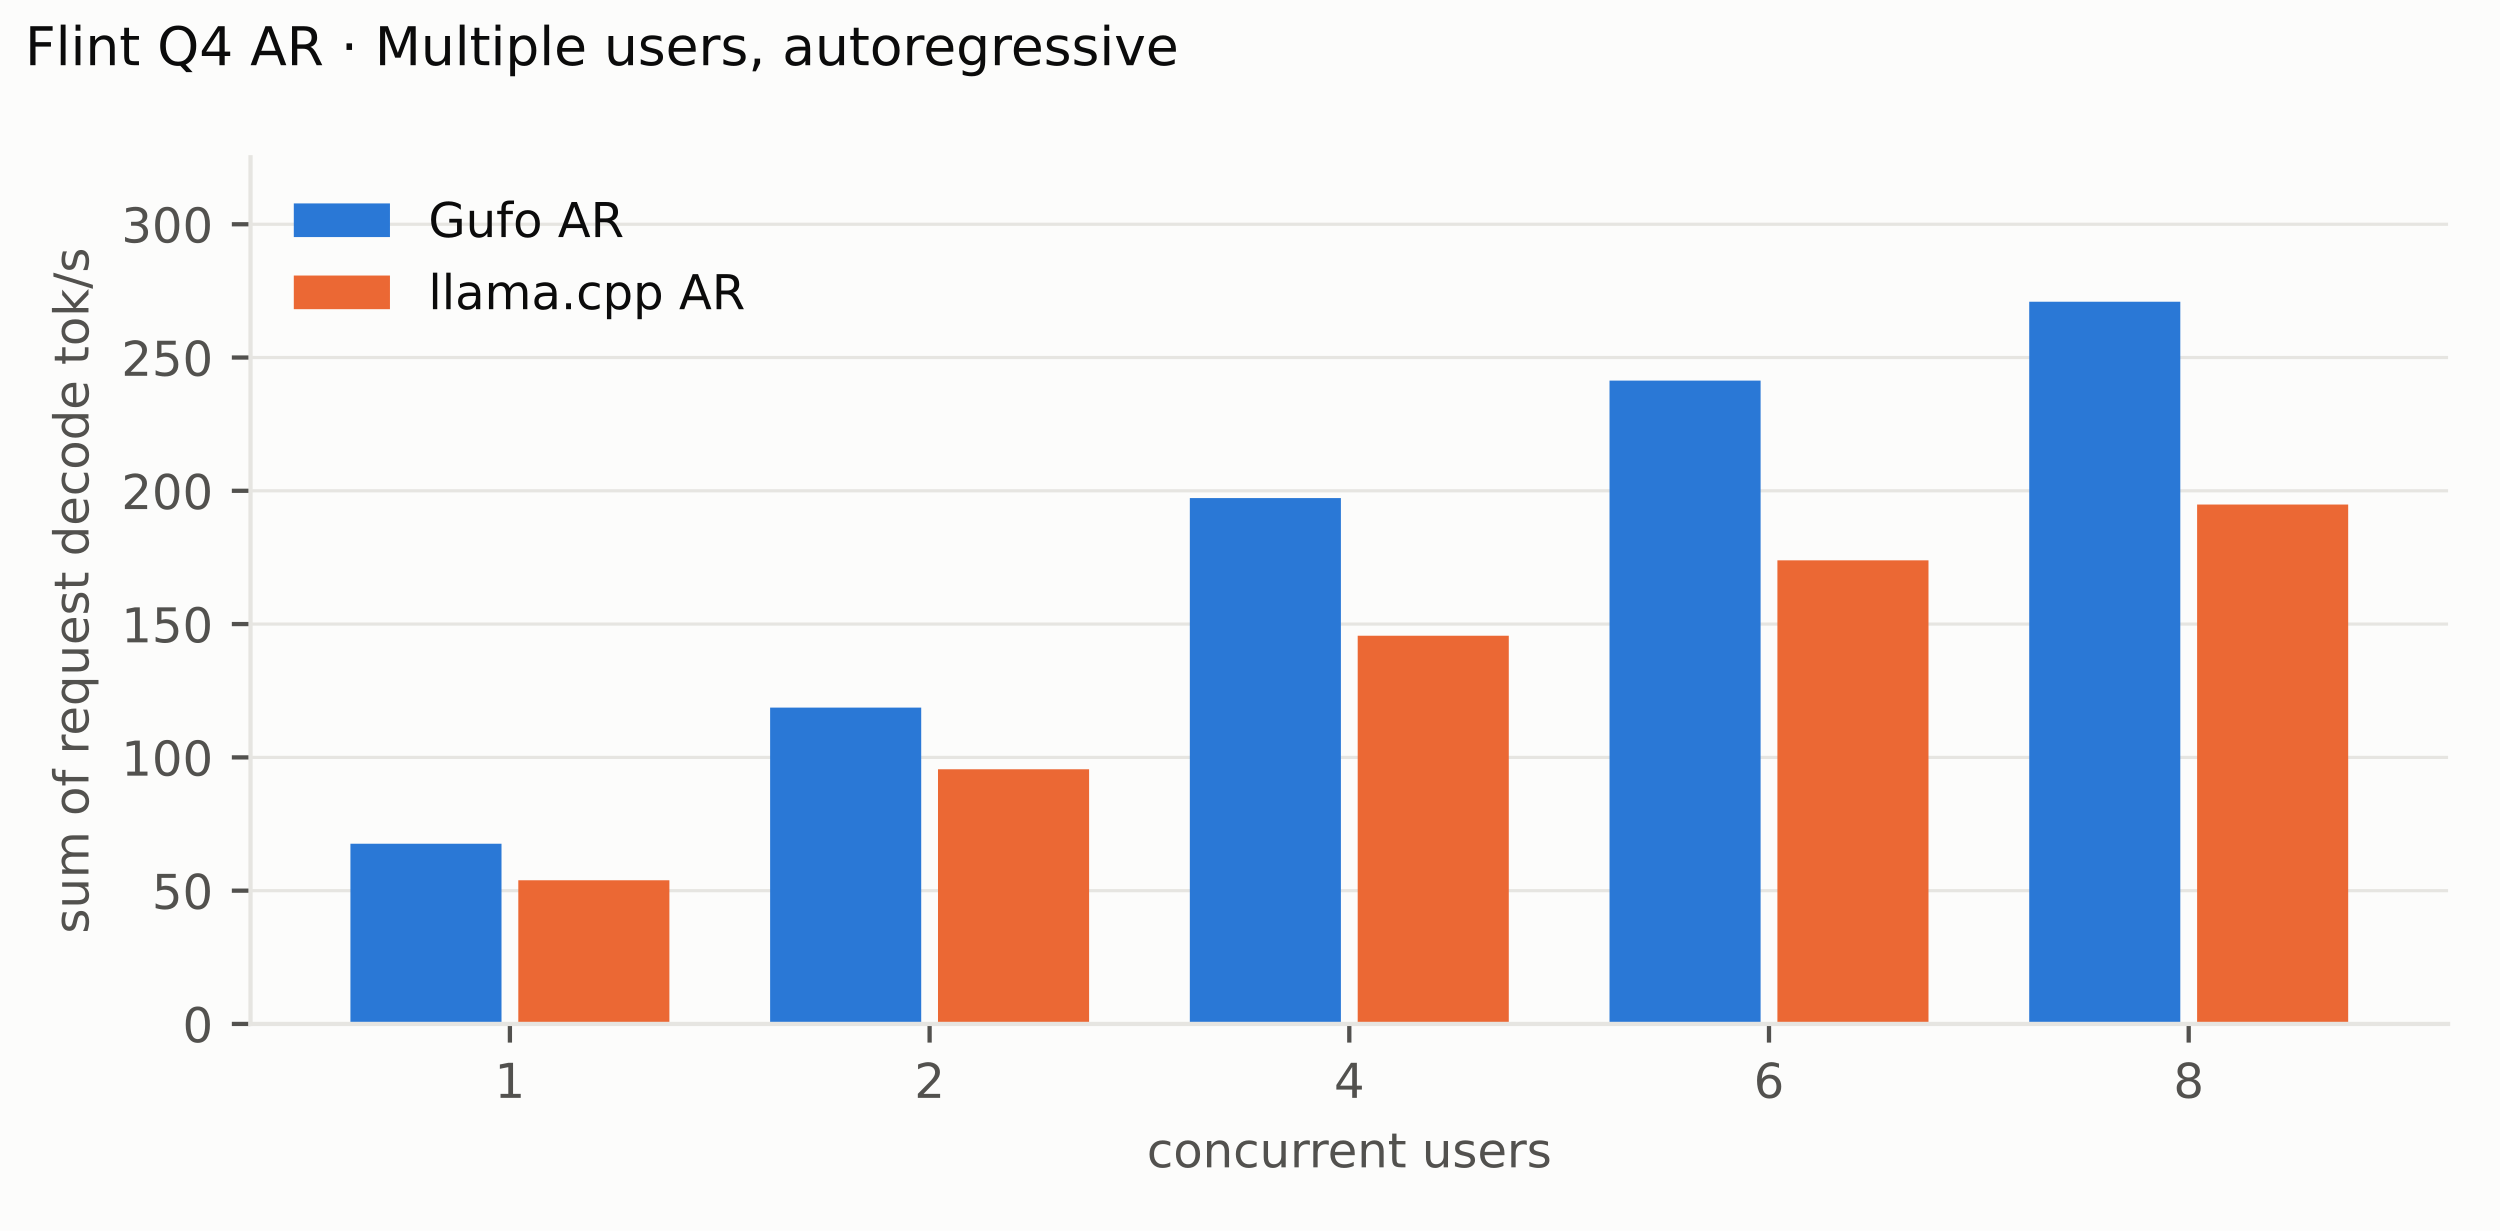
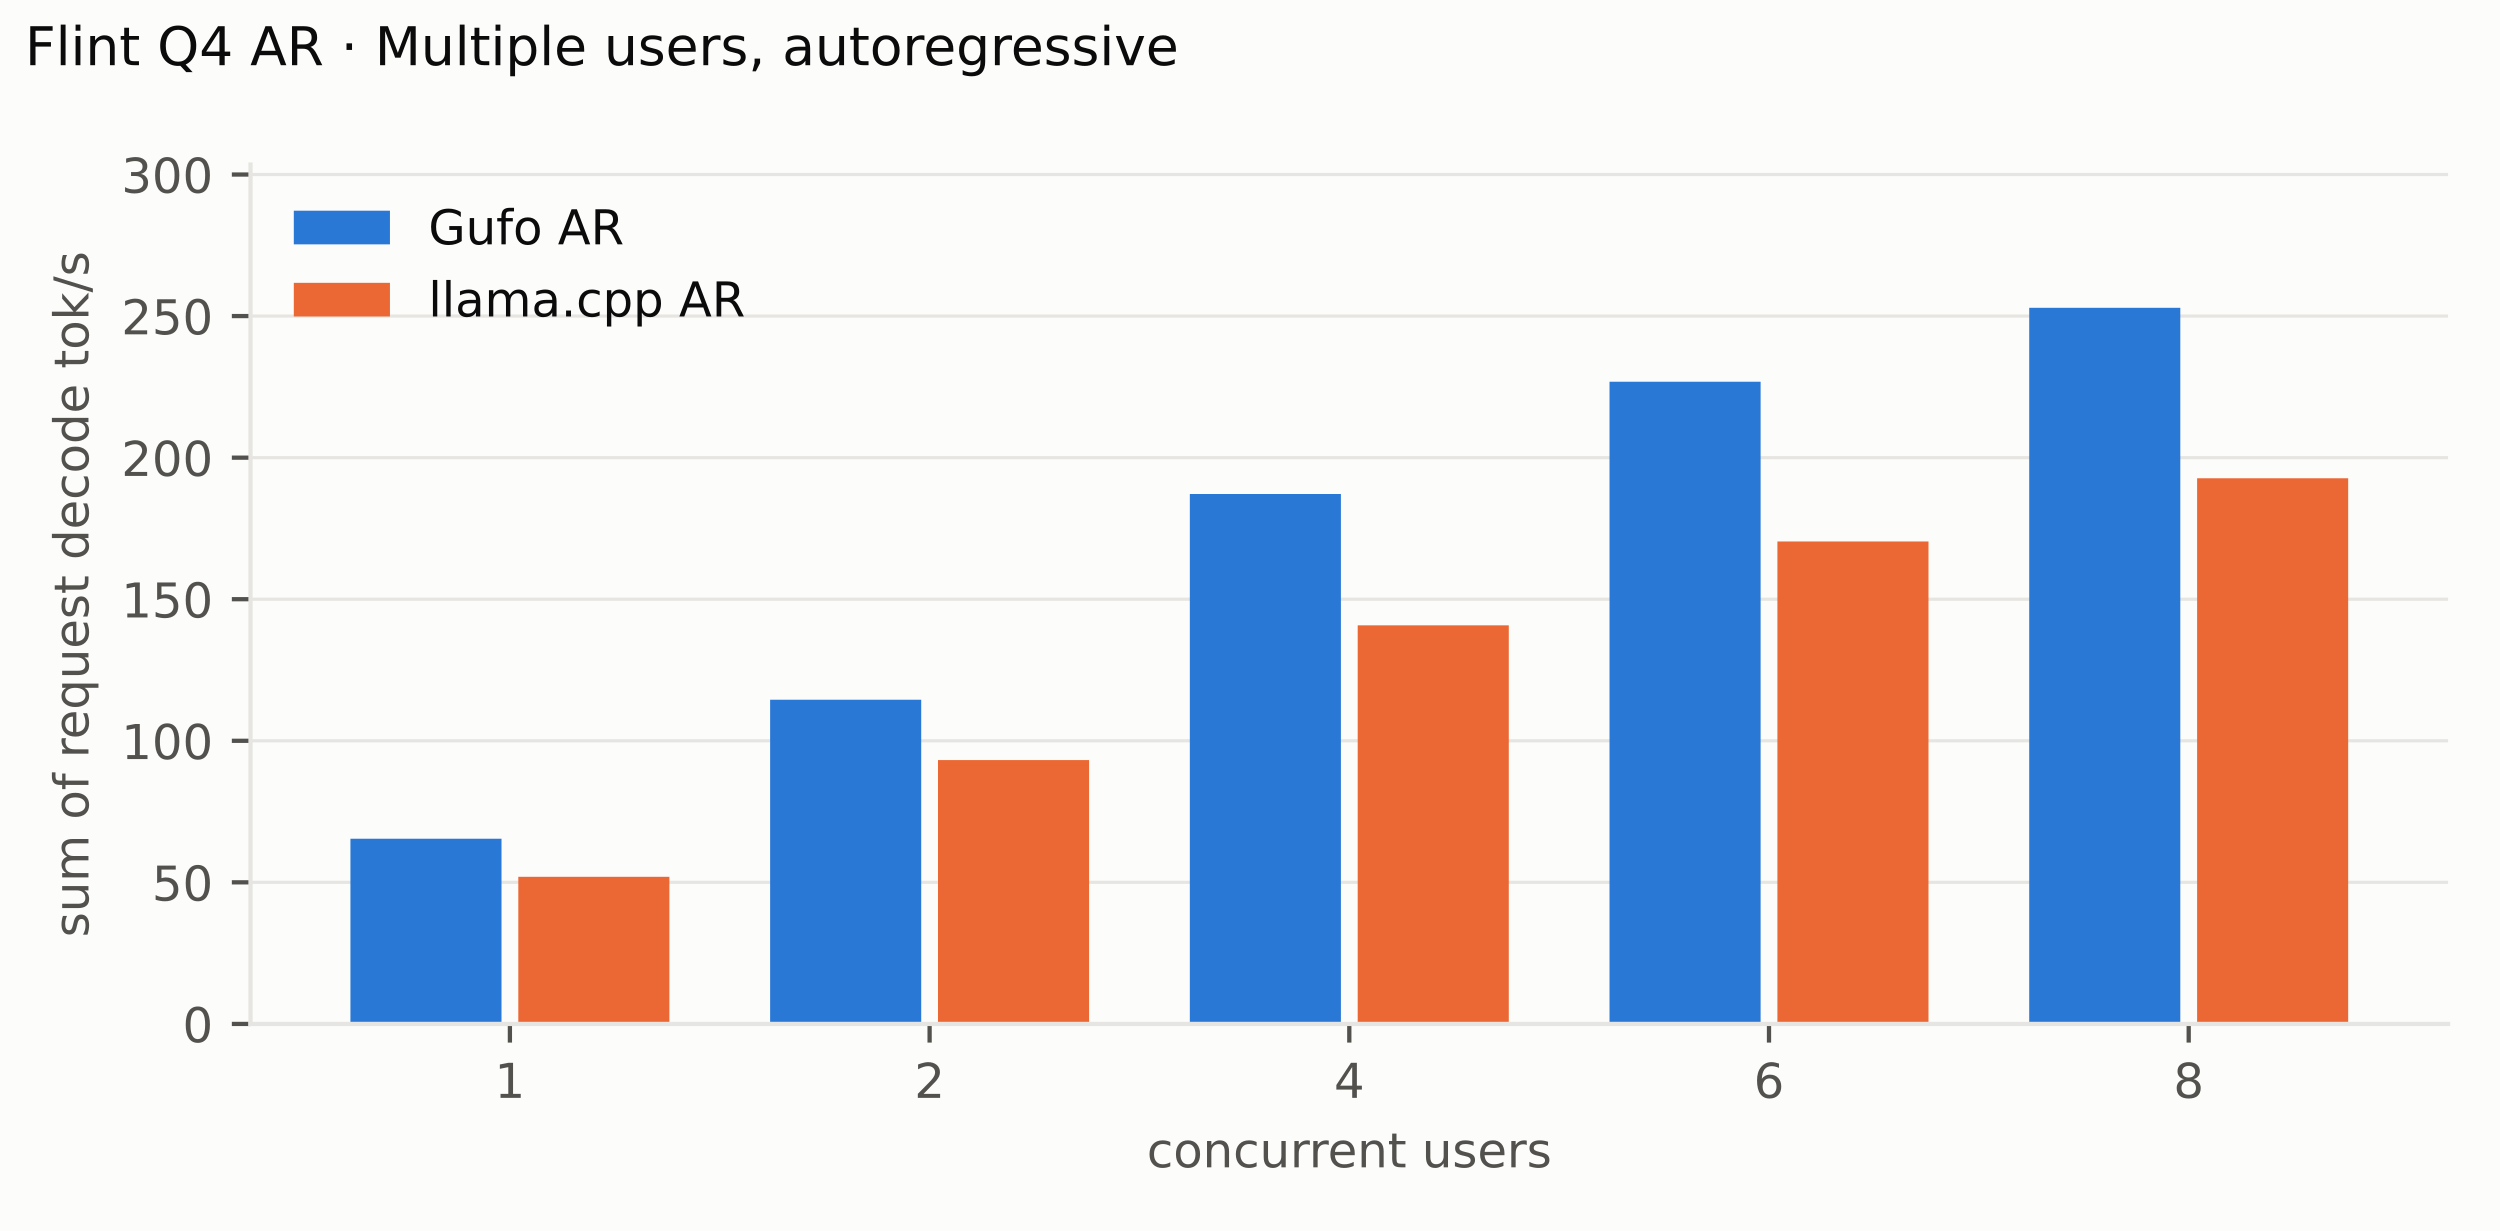
<svg xmlns="http://www.w3.org/2000/svg" xmlns:xlink="http://www.w3.org/1999/xlink" width="468pt" height="230.4pt" viewBox="0 0 468 230.4" version="1.1">
  <defs>
    <style type="text/css">*{stroke-linejoin: round; stroke-linecap: butt}</style>
  </defs>
  <g id="figure_1">
    <g id="patch_1">
      <path d="M 0 230.4 L 468 230.4 L 468 0 L 0 0 z " style="fill: #fcfcfb" />
    </g>
    <g id="axes_1">
      <g id="patch_2">
-         <path d="M 46.899 191.68 L 458.28 191.68 L 458.28 29.441 L 46.899 29.441 z " style="fill: #fcfcfb" />
+         <path d="M 46.899 191.68 L 458.28 191.68 L 458.28 30.805 L 46.899 30.805 z " style="fill: #fcfcfb" />
      </g>
      <g id="matplotlib.axis_1">
        <g id="xtick_1">
          <g id="line2d_1">
            <defs>
              <path id="m1ebf051f68" d="M 0 0 L 0 3.5 " style="stroke: #52514e; stroke-width: 0.8" />
            </defs>
            <g>
              <use xlink:href="#m1ebf051f68" x="95.454" y="191.68" style="fill: #52514e; stroke: #52514e; stroke-width: 0.8" />
            </g>
          </g>
          <g id="text_1">
            <text style="font-size: 9px; font-family: 'DejaVu Sans', 'Bitstream Vera Sans', 'Computer Modern Sans Serif', 'Lucida Grande', 'Verdana', 'Geneva', 'Lucid', 'Arial', 'Helvetica', 'Avant Garde', sans-serif; text-anchor: middle; fill: #52514e" x="95.454" y="205.518" transform="rotate(-0 95.4543 205.5179)">1</text>
          </g>
        </g>
        <g id="xtick_2">
          <g id="line2d_2">
            <g>
              <use xlink:href="#m1ebf051f68" x="174.022" y="191.68" style="fill: #52514e; stroke: #52514e; stroke-width: 0.8" />
            </g>
          </g>
          <g id="text_2">
            <text style="font-size: 9px; font-family: 'DejaVu Sans', 'Bitstream Vera Sans', 'Computer Modern Sans Serif', 'Lucida Grande', 'Verdana', 'Geneva', 'Lucid', 'Arial', 'Helvetica', 'Avant Garde', sans-serif; text-anchor: middle; fill: #52514e" x="174.022" y="205.518" transform="rotate(-0 174.022 205.5179)">2</text>
          </g>
        </g>
        <g id="xtick_3">
          <g id="line2d_3">
            <g>
              <use xlink:href="#m1ebf051f68" x="252.59" y="191.68" style="fill: #52514e; stroke: #52514e; stroke-width: 0.8" />
            </g>
          </g>
          <g id="text_3">
            <text style="font-size: 9px; font-family: 'DejaVu Sans', 'Bitstream Vera Sans', 'Computer Modern Sans Serif', 'Lucida Grande', 'Verdana', 'Geneva', 'Lucid', 'Arial', 'Helvetica', 'Avant Garde', sans-serif; text-anchor: middle; fill: #52514e" x="252.59" y="205.518" transform="rotate(-0 252.5897 205.5179)">4</text>
          </g>
        </g>
        <g id="xtick_4">
          <g id="line2d_4">
            <g>
              <use xlink:href="#m1ebf051f68" x="331.157" y="191.68" style="fill: #52514e; stroke: #52514e; stroke-width: 0.8" />
            </g>
          </g>
          <g id="text_4">
            <text style="font-size: 9px; font-family: 'DejaVu Sans', 'Bitstream Vera Sans', 'Computer Modern Sans Serif', 'Lucida Grande', 'Verdana', 'Geneva', 'Lucid', 'Arial', 'Helvetica', 'Avant Garde', sans-serif; text-anchor: middle; fill: #52514e" x="331.157" y="205.518" transform="rotate(-0 331.1574 205.5179)">6</text>
          </g>
        </g>
        <g id="xtick_5">
          <g id="line2d_5">
            <g>
              <use xlink:href="#m1ebf051f68" x="409.725" y="191.68" style="fill: #52514e; stroke: #52514e; stroke-width: 0.8" />
            </g>
          </g>
          <g id="text_5">
            <text style="font-size: 9px; font-family: 'DejaVu Sans', 'Bitstream Vera Sans', 'Computer Modern Sans Serif', 'Lucida Grande', 'Verdana', 'Geneva', 'Lucid', 'Arial', 'Helvetica', 'Avant Garde', sans-serif; text-anchor: middle; fill: #52514e" x="409.725" y="205.518" transform="rotate(-0 409.7252 205.5179)">8</text>
          </g>
        </g>
        <g id="text_6">
          <text style="font-size: 9px; font-family: 'DejaVu Sans', 'Bitstream Vera Sans', 'Computer Modern Sans Serif', 'Lucida Grande', 'Verdana', 'Geneva', 'Lucid', 'Arial', 'Helvetica', 'Avant Garde', sans-serif; text-anchor: middle; fill: #52514e" x="252.59" y="218.518" transform="rotate(-0 252.5897 218.5179)">concurrent users</text>
        </g>
      </g>
      <g id="matplotlib.axis_2">
        <g id="ytick_1">
          <g id="line2d_6">
-             <path d="M 46.899 191.68 L 458.28 191.68 " clip-path="url(#pb5c279a9e9)" style="fill: none; stroke: #e6e5e1; stroke-width: 0.6; stroke-linecap: square" />
+             <path d="M 46.899 191.68 L 458.28 191.68 " clip-path="url(#p6d2ea46f87)" style="fill: none; stroke: #e6e5e1; stroke-width: 0.6; stroke-linecap: square" />
          </g>
          <g id="line2d_7">
            <defs>
              <path id="m680e5b1e24" d="M 0 0 L -3.5 0 " style="stroke: #52514e; stroke-width: 0.8" />
            </defs>
            <g>
              <use xlink:href="#m680e5b1e24" x="46.899" y="191.68" style="fill: #52514e; stroke: #52514e; stroke-width: 0.8" />
            </g>
          </g>
          <g id="text_7">
            <text style="font-size: 9px; font-family: 'DejaVu Sans', 'Bitstream Vera Sans', 'Computer Modern Sans Serif', 'Lucida Grande', 'Verdana', 'Geneva', 'Lucid', 'Arial', 'Helvetica', 'Avant Garde', sans-serif; text-anchor: end; fill: #52514e" x="39.899" y="195.099" transform="rotate(-0 39.89945 195.0989)">0</text>
          </g>
        </g>
        <g id="ytick_2">
          <g id="line2d_8">
-             <path d="M 46.899 166.73 L 458.28 166.73 " clip-path="url(#pb5c279a9e9)" style="fill: none; stroke: #e6e5e1; stroke-width: 0.6; stroke-linecap: square" />
+             <path d="M 46.899 165.178 L 458.28 165.178 " clip-path="url(#p6d2ea46f87)" style="fill: none; stroke: #e6e5e1; stroke-width: 0.6; stroke-linecap: square" />
          </g>
          <g id="line2d_9">
            <g>
-               <use xlink:href="#m680e5b1e24" x="46.899" y="166.73" style="fill: #52514e; stroke: #52514e; stroke-width: 0.8" />
+               <use xlink:href="#m680e5b1e24" x="46.899" y="165.178" style="fill: #52514e; stroke: #52514e; stroke-width: 0.8" />
            </g>
          </g>
          <g id="text_8">
-             <text style="font-size: 9px; font-family: 'DejaVu Sans', 'Bitstream Vera Sans', 'Computer Modern Sans Serif', 'Lucida Grande', 'Verdana', 'Geneva', 'Lucid', 'Arial', 'Helvetica', 'Avant Garde', sans-serif; text-anchor: end; fill: #52514e" x="39.899" y="170.149" transform="rotate(-0 39.89945 170.1489)">50</text>
+             <text style="font-size: 9px; font-family: 'DejaVu Sans', 'Bitstream Vera Sans', 'Computer Modern Sans Serif', 'Lucida Grande', 'Verdana', 'Geneva', 'Lucid', 'Arial', 'Helvetica', 'Avant Garde', sans-serif; text-anchor: end; fill: #52514e" x="39.899" y="168.597" transform="rotate(-0 39.89945 168.597)">50</text>
          </g>
        </g>
        <g id="ytick_3">
          <g id="line2d_10">
-             <path d="M 46.899 141.78 L 458.28 141.78 " clip-path="url(#pb5c279a9e9)" style="fill: none; stroke: #e6e5e1; stroke-width: 0.6; stroke-linecap: square" />
+             <path d="M 46.899 138.676 L 458.28 138.676 " clip-path="url(#p6d2ea46f87)" style="fill: none; stroke: #e6e5e1; stroke-width: 0.6; stroke-linecap: square" />
          </g>
          <g id="line2d_11">
            <g>
-               <use xlink:href="#m680e5b1e24" x="46.899" y="141.78" style="fill: #52514e; stroke: #52514e; stroke-width: 0.8" />
+               <use xlink:href="#m680e5b1e24" x="46.899" y="138.676" style="fill: #52514e; stroke: #52514e; stroke-width: 0.8" />
            </g>
          </g>
          <g id="text_9">
-             <text style="font-size: 9px; font-family: 'DejaVu Sans', 'Bitstream Vera Sans', 'Computer Modern Sans Serif', 'Lucida Grande', 'Verdana', 'Geneva', 'Lucid', 'Arial', 'Helvetica', 'Avant Garde', sans-serif; text-anchor: end; fill: #52514e" x="39.899" y="145.199" transform="rotate(-0 39.89945 145.1988)">100</text>
+             <text style="font-size: 9px; font-family: 'DejaVu Sans', 'Bitstream Vera Sans', 'Computer Modern Sans Serif', 'Lucida Grande', 'Verdana', 'Geneva', 'Lucid', 'Arial', 'Helvetica', 'Avant Garde', sans-serif; text-anchor: end; fill: #52514e" x="39.899" y="142.095" transform="rotate(-0 39.89945 142.095)">100</text>
          </g>
        </g>
        <g id="ytick_4">
          <g id="line2d_12">
-             <path d="M 46.899 116.83 L 458.28 116.83 " clip-path="url(#pb5c279a9e9)" style="fill: none; stroke: #e6e5e1; stroke-width: 0.6; stroke-linecap: square" />
+             <path d="M 46.899 112.174 L 458.28 112.174 " clip-path="url(#p6d2ea46f87)" style="fill: none; stroke: #e6e5e1; stroke-width: 0.6; stroke-linecap: square" />
          </g>
          <g id="line2d_13">
            <g>
-               <use xlink:href="#m680e5b1e24" x="46.899" y="116.83" style="fill: #52514e; stroke: #52514e; stroke-width: 0.8" />
+               <use xlink:href="#m680e5b1e24" x="46.899" y="112.174" style="fill: #52514e; stroke: #52514e; stroke-width: 0.8" />
            </g>
          </g>
          <g id="text_10">
-             <text style="font-size: 9px; font-family: 'DejaVu Sans', 'Bitstream Vera Sans', 'Computer Modern Sans Serif', 'Lucida Grande', 'Verdana', 'Geneva', 'Lucid', 'Arial', 'Helvetica', 'Avant Garde', sans-serif; text-anchor: end; fill: #52514e" x="39.899" y="120.249" transform="rotate(-0 39.89945 120.2488)">150</text>
+             <text style="font-size: 9px; font-family: 'DejaVu Sans', 'Bitstream Vera Sans', 'Computer Modern Sans Serif', 'Lucida Grande', 'Verdana', 'Geneva', 'Lucid', 'Arial', 'Helvetica', 'Avant Garde', sans-serif; text-anchor: end; fill: #52514e" x="39.899" y="115.593" transform="rotate(-0 39.89945 115.5931)">150</text>
          </g>
        </g>
        <g id="ytick_5">
          <g id="line2d_14">
-             <path d="M 46.899 91.88 L 458.28 91.88 " clip-path="url(#pb5c279a9e9)" style="fill: none; stroke: #e6e5e1; stroke-width: 0.6; stroke-linecap: square" />
+             <path d="M 46.899 85.672 L 458.28 85.672 " clip-path="url(#p6d2ea46f87)" style="fill: none; stroke: #e6e5e1; stroke-width: 0.6; stroke-linecap: square" />
          </g>
          <g id="line2d_15">
            <g>
-               <use xlink:href="#m680e5b1e24" x="46.899" y="91.88" style="fill: #52514e; stroke: #52514e; stroke-width: 0.8" />
+               <use xlink:href="#m680e5b1e24" x="46.899" y="85.672" style="fill: #52514e; stroke: #52514e; stroke-width: 0.8" />
            </g>
          </g>
          <g id="text_11">
-             <text style="font-size: 9px; font-family: 'DejaVu Sans', 'Bitstream Vera Sans', 'Computer Modern Sans Serif', 'Lucida Grande', 'Verdana', 'Geneva', 'Lucid', 'Arial', 'Helvetica', 'Avant Garde', sans-serif; text-anchor: end; fill: #52514e" x="39.899" y="95.299" transform="rotate(-0 39.89945 95.29873)">200</text>
+             <text style="font-size: 9px; font-family: 'DejaVu Sans', 'Bitstream Vera Sans', 'Computer Modern Sans Serif', 'Lucida Grande', 'Verdana', 'Geneva', 'Lucid', 'Arial', 'Helvetica', 'Avant Garde', sans-serif; text-anchor: end; fill: #52514e" x="39.899" y="89.091" transform="rotate(-0 39.89945 89.09109)">200</text>
          </g>
        </g>
        <g id="ytick_6">
          <g id="line2d_16">
-             <path d="M 46.899 66.93 L 458.28 66.93 " clip-path="url(#pb5c279a9e9)" style="fill: none; stroke: #e6e5e1; stroke-width: 0.6; stroke-linecap: square" />
+             <path d="M 46.899 59.17 L 458.28 59.17 " clip-path="url(#p6d2ea46f87)" style="fill: none; stroke: #e6e5e1; stroke-width: 0.6; stroke-linecap: square" />
          </g>
          <g id="line2d_17">
            <g>
-               <use xlink:href="#m680e5b1e24" x="46.899" y="66.93" style="fill: #52514e; stroke: #52514e; stroke-width: 0.8" />
+               <use xlink:href="#m680e5b1e24" x="46.899" y="59.17" style="fill: #52514e; stroke: #52514e; stroke-width: 0.8" />
            </g>
          </g>
          <g id="text_12">
-             <text style="font-size: 9px; font-family: 'DejaVu Sans', 'Bitstream Vera Sans', 'Computer Modern Sans Serif', 'Lucida Grande', 'Verdana', 'Geneva', 'Lucid', 'Arial', 'Helvetica', 'Avant Garde', sans-serif; text-anchor: end; fill: #52514e" x="39.899" y="70.349" transform="rotate(-0 39.89945 70.34868)">250</text>
+             <text style="font-size: 9px; font-family: 'DejaVu Sans', 'Bitstream Vera Sans', 'Computer Modern Sans Serif', 'Lucida Grande', 'Verdana', 'Geneva', 'Lucid', 'Arial', 'Helvetica', 'Avant Garde', sans-serif; text-anchor: end; fill: #52514e" x="39.899" y="62.589" transform="rotate(-0 39.89945 62.58912)">250</text>
          </g>
        </g>
        <g id="ytick_7">
          <g id="line2d_18">
-             <path d="M 46.899 41.98 L 458.28 41.98 " clip-path="url(#pb5c279a9e9)" style="fill: none; stroke: #e6e5e1; stroke-width: 0.6; stroke-linecap: square" />
+             <path d="M 46.899 32.668 L 458.28 32.668 " clip-path="url(#p6d2ea46f87)" style="fill: none; stroke: #e6e5e1; stroke-width: 0.6; stroke-linecap: square" />
          </g>
          <g id="line2d_19">
            <g>
-               <use xlink:href="#m680e5b1e24" x="46.899" y="41.98" style="fill: #52514e; stroke: #52514e; stroke-width: 0.8" />
+               <use xlink:href="#m680e5b1e24" x="46.899" y="32.668" style="fill: #52514e; stroke: #52514e; stroke-width: 0.8" />
            </g>
          </g>
          <g id="text_13">
-             <text style="font-size: 9px; font-family: 'DejaVu Sans', 'Bitstream Vera Sans', 'Computer Modern Sans Serif', 'Lucida Grande', 'Verdana', 'Geneva', 'Lucid', 'Arial', 'Helvetica', 'Avant Garde', sans-serif; text-anchor: end; fill: #52514e" x="39.899" y="45.399" transform="rotate(-0 39.89945 45.39863)">300</text>
+             <text style="font-size: 9px; font-family: 'DejaVu Sans', 'Bitstream Vera Sans', 'Computer Modern Sans Serif', 'Lucida Grande', 'Verdana', 'Geneva', 'Lucid', 'Arial', 'Helvetica', 'Avant Garde', sans-serif; text-anchor: end; fill: #52514e" x="39.899" y="36.087" transform="rotate(-0 39.89945 36.08715)">300</text>
          </g>
        </g>
        <g id="text_14">
-           <text style="font-size: 9px; font-family: 'DejaVu Sans', 'Bitstream Vera Sans', 'Computer Modern Sans Serif', 'Lucida Grande', 'Verdana', 'Geneva', 'Lucid', 'Arial', 'Helvetica', 'Avant Garde', sans-serif; text-anchor: middle; fill: #52514e" x="16.559" y="110.56" transform="rotate(-90 16.55859 110.5604)">sum of request decode tok/s</text>
+           <text style="font-size: 9px; font-family: 'DejaVu Sans', 'Bitstream Vera Sans', 'Computer Modern Sans Serif', 'Lucida Grande', 'Verdana', 'Geneva', 'Lucid', 'Arial', 'Helvetica', 'Avant Garde', sans-serif; text-anchor: middle; fill: #52514e" x="16.559" y="111.242" transform="rotate(-90 16.55859 111.2423)">sum of request decode tok/s</text>
        </g>
      </g>
      <g id="patch_3">
-         <path d="M 65.599 191.68 L 93.883 191.68 L 93.883 157.948 L 65.599 157.948 z " clip-path="url(#pb5c279a9e9)" style="fill: #2a78d6" />
+         <path d="M 65.599 191.68 L 93.883 191.68 L 93.883 157.005 L 65.599 157.005 z " clip-path="url(#p6d2ea46f87)" style="fill: #2a78d6" />
      </g>
      <g id="patch_4">
-         <path d="M 144.166 191.68 L 172.451 191.68 L 172.451 132.469 L 144.166 132.469 z " clip-path="url(#pb5c279a9e9)" style="fill: #2a78d6" />
+         <path d="M 144.166 191.68 L 172.451 191.68 L 172.451 130.996 L 144.166 130.996 z " clip-path="url(#p6d2ea46f87)" style="fill: #2a78d6" />
      </g>
      <g id="patch_5">
-         <path d="M 222.734 191.68 L 251.018 191.68 L 251.018 93.237 L 222.734 93.237 z " clip-path="url(#pb5c279a9e9)" style="fill: #2a78d6" />
+         <path d="M 222.734 191.68 L 251.018 191.68 L 251.018 92.478 L 222.734 92.478 z " clip-path="url(#p6d2ea46f87)" style="fill: #2a78d6" />
      </g>
      <g id="patch_6">
-         <path d="M 301.302 191.68 L 329.586 191.68 L 329.586 71.251 L 301.302 71.251 z " clip-path="url(#pb5c279a9e9)" style="fill: #2a78d6" />
+         <path d="M 301.302 191.68 L 329.586 191.68 L 329.586 71.462 L 301.302 71.462 z " clip-path="url(#p6d2ea46f87)" style="fill: #2a78d6" />
      </g>
      <g id="patch_7">
-         <path d="M 379.869 191.68 L 408.154 191.68 L 408.154 56.481 L 379.869 56.481 z " clip-path="url(#pb5c279a9e9)" style="fill: #2a78d6" />
+         <path d="M 379.869 191.68 L 408.154 191.68 L 408.154 57.617 L 379.869 57.617 z " clip-path="url(#p6d2ea46f87)" style="fill: #2a78d6" />
      </g>
      <g id="patch_8">
-         <path d="M 97.026 191.68 L 125.31 191.68 L 125.31 164.789 L 97.026 164.789 z " clip-path="url(#pb5c279a9e9)" style="fill: #eb6834" />
+         <path d="M 97.026 191.68 L 125.31 191.68 L 125.31 164.134 L 97.026 164.134 z " clip-path="url(#p6d2ea46f87)" style="fill: #eb6834" />
      </g>
      <g id="patch_9">
-         <path d="M 175.593 191.68 L 203.878 191.68 L 203.878 144.01 L 175.593 144.01 z " clip-path="url(#pb5c279a9e9)" style="fill: #eb6834" />
+         <path d="M 175.593 191.68 L 203.878 191.68 L 203.878 142.28 L 175.593 142.28 z " clip-path="url(#p6d2ea46f87)" style="fill: #eb6834" />
      </g>
      <g id="patch_10">
-         <path d="M 254.161 191.68 L 282.445 191.68 L 282.445 119.01 L 254.161 119.01 z " clip-path="url(#pb5c279a9e9)" style="fill: #eb6834" />
+         <path d="M 254.161 191.68 L 282.445 191.68 L 282.445 117.066 L 254.161 117.066 z " clip-path="url(#p6d2ea46f87)" style="fill: #eb6834" />
      </g>
      <g id="patch_11">
-         <path d="M 332.729 191.68 L 361.013 191.68 L 361.013 104.899 L 332.729 104.899 z " clip-path="url(#pb5c279a9e9)" style="fill: #eb6834" />
+         <path d="M 332.729 191.68 L 361.013 191.68 L 361.013 101.361 L 332.729 101.361 z " clip-path="url(#p6d2ea46f87)" style="fill: #eb6834" />
      </g>
      <g id="patch_12">
-         <path d="M 411.297 191.68 L 439.581 191.68 L 439.581 94.45 L 411.297 94.45 z " clip-path="url(#pb5c279a9e9)" style="fill: #eb6834" />
+         <path d="M 411.297 191.68 L 439.581 191.68 L 439.581 89.531 L 411.297 89.531 z " clip-path="url(#p6d2ea46f87)" style="fill: #eb6834" />
      </g>
      <g id="patch_13">
-         <path d="M 46.899 191.68 L 46.899 29.441 " style="fill: none; stroke: #e6e5e1; stroke-width: 0.8; stroke-linejoin: miter; stroke-linecap: square" />
+         <path d="M 46.899 191.68 L 46.899 30.805 " style="fill: none; stroke: #e6e5e1; stroke-width: 0.8; stroke-linejoin: miter; stroke-linecap: square" />
      </g>
      <g id="patch_14">
        <path d="M 46.899 191.68 L 458.28 191.68 " style="fill: none; stroke: #e6e5e1; stroke-width: 0.8; stroke-linejoin: miter; stroke-linecap: square" />
      </g>
      <g id="legend_1">
        <g id="patch_15">
-           <path d="M 54.999 44.379 L 72.999 44.379 L 72.999 38.079 L 54.999 38.079 z " style="fill: #2a78d6" />
+           <path d="M 54.999 45.743 L 72.999 45.743 L 72.999 39.443 L 54.999 39.443 z " style="fill: #2a78d6" />
        </g>
        <g id="text_15">
-           <text style="font-size: 9px; font-family: 'DejaVu Sans', 'Bitstream Vera Sans', 'Computer Modern Sans Serif', 'Lucida Grande', 'Verdana', 'Geneva', 'Lucid', 'Arial', 'Helvetica', 'Avant Garde', sans-serif; text-anchor: start; fill: #0b0b0b" x="80.199" y="44.379" transform="rotate(-0 80.19945 44.37938)">Gufo AR</text>
+           <text style="font-size: 9px; font-family: 'DejaVu Sans', 'Bitstream Vera Sans', 'Computer Modern Sans Serif', 'Lucida Grande', 'Verdana', 'Geneva', 'Lucid', 'Arial', 'Helvetica', 'Avant Garde', sans-serif; text-anchor: start; fill: #0b0b0b" x="80.199" y="45.743" transform="rotate(-0 80.19945 45.74318)">Gufo AR</text>
        </g>
        <g id="patch_16">
-           <path d="M 54.999 57.88 L 72.999 57.88 L 72.999 51.58 L 54.999 51.58 z " style="fill: #eb6834" />
+           <path d="M 54.999 59.244 L 72.999 59.244 L 72.999 52.944 L 54.999 52.944 z " style="fill: #eb6834" />
        </g>
        <g id="text_16">
-           <text style="font-size: 9px; font-family: 'DejaVu Sans', 'Bitstream Vera Sans', 'Computer Modern Sans Serif', 'Lucida Grande', 'Verdana', 'Geneva', 'Lucid', 'Arial', 'Helvetica', 'Avant Garde', sans-serif; text-anchor: start; fill: #0b0b0b" x="80.199" y="57.88" transform="rotate(-0 80.19945 57.88008)">llama.cpp AR</text>
+           <text style="font-size: 9px; font-family: 'DejaVu Sans', 'Bitstream Vera Sans', 'Computer Modern Sans Serif', 'Lucida Grande', 'Verdana', 'Geneva', 'Lucid', 'Arial', 'Helvetica', 'Avant Garde', sans-serif; text-anchor: start; fill: #0b0b0b" x="80.199" y="59.244" transform="rotate(-0 80.19945 59.24389)">llama.cpp AR</text>
        </g>
      </g>
    </g>
    <g id="text_17">
      <text style="font-size: 10px; font-family: 'DejaVu Sans', 'Bitstream Vera Sans', 'Computer Modern Sans Serif', 'Lucida Grande', 'Verdana', 'Geneva', 'Lucid', 'Arial', 'Helvetica', 'Avant Garde', sans-serif; text-anchor: start; fill: #0b0b0b" x="4.68" y="12.206" transform="rotate(-0 4.68 12.20644)">Flint Q4 AR · Multiple users, autoregressive</text>
    </g>
  </g>
  <defs>
-     <clipPath id="pb5c279a9e9">
-       <rect x="46.899" y="29.441" width="411.381" height="162.239" />
+     <clipPath id="p6d2ea46f87">
+       <rect x="46.899" y="30.805" width="411.381" height="160.875" />
    </clipPath>
  </defs>
</svg>
